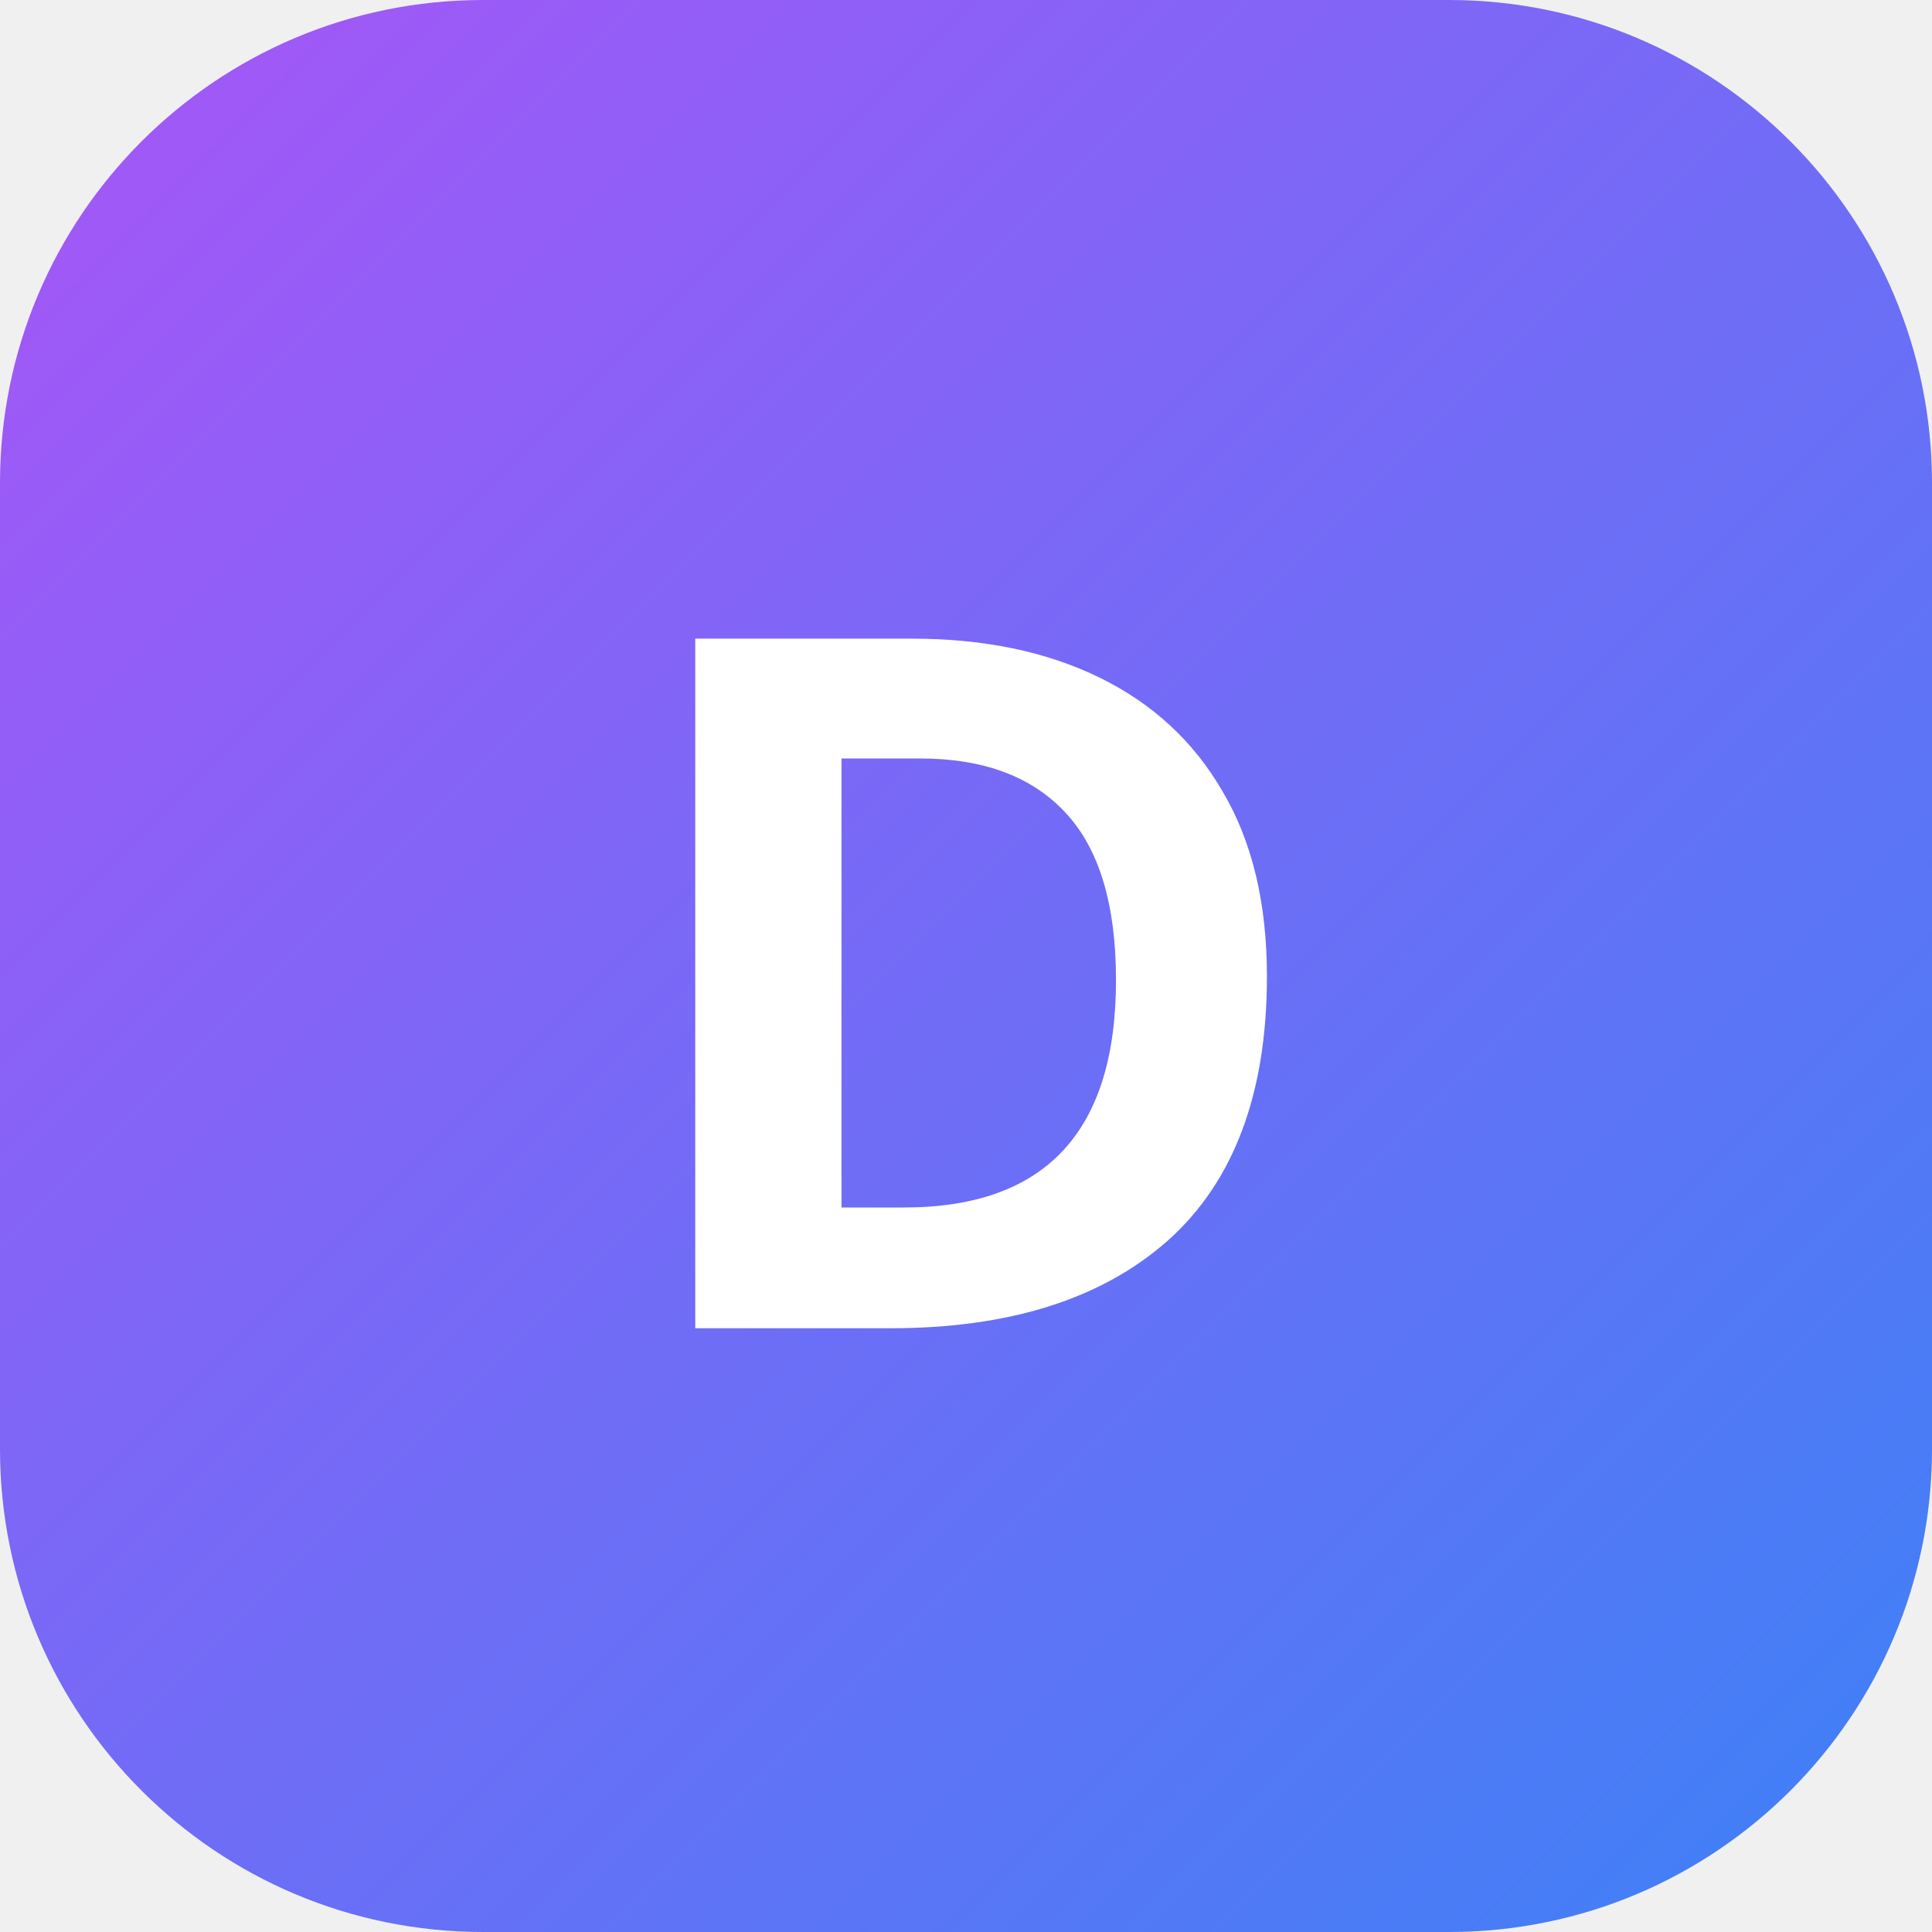
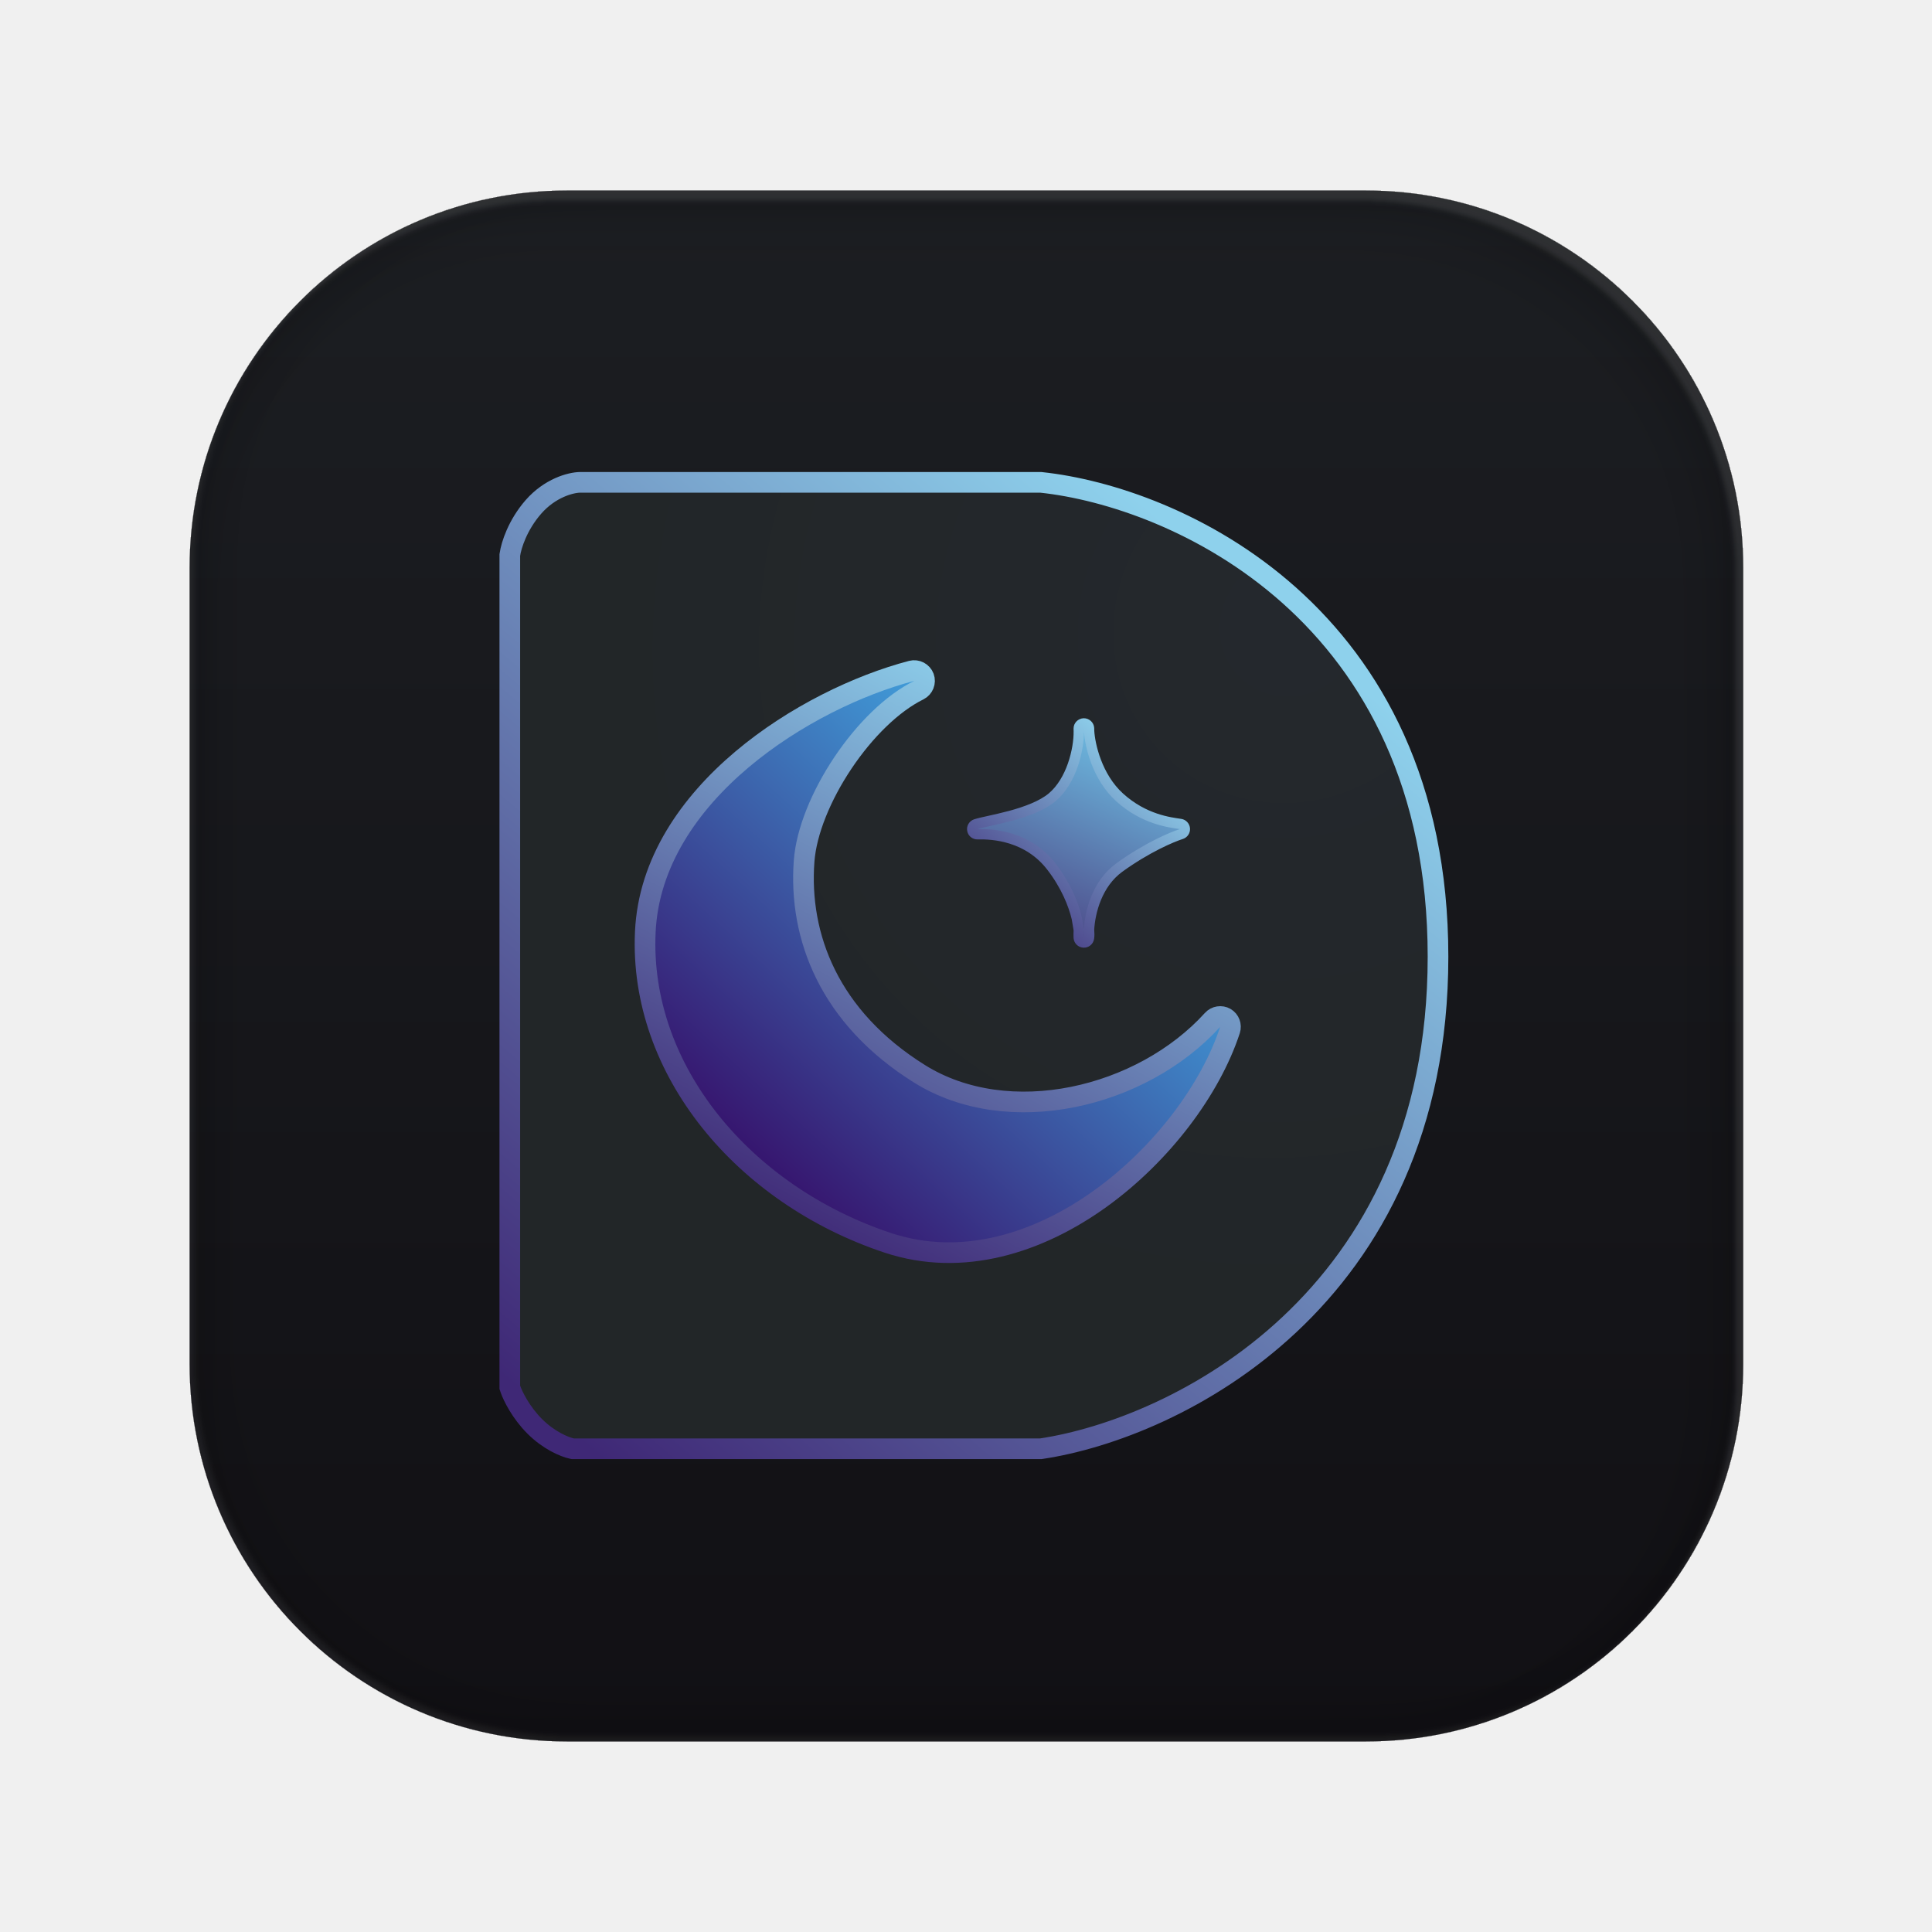
- <svg xmlns="http://www.w3.org/2000/svg" viewBox="0 0 32 32">
+ <svg xmlns="http://www.w3.org/2000/svg" width="32" height="32" viewBox="0 0 32 32" fill="none">
+   <g filter="url(#filter0_iiii_108_58)">
+     <rect x="3.141" y="3.156" width="25.732" height="25.688" rx="6.25" fill="url(#paint0_linear_108_58)" />
+   </g>
+   <path d="M17.236 7.989L17.245 7.99C18.345 8.107 19.986 8.64 21.354 9.86C22.727 11.085 23.818 12.996 23.818 15.846C23.818 18.697 22.727 20.655 21.356 21.94C19.991 23.22 18.353 23.827 17.253 23.994L17.24 23.996H9.486L9.469 23.992C9.349 23.966 9.091 23.859 8.857 23.625C8.626 23.394 8.494 23.124 8.453 23.005L8.444 22.978V9.194L8.446 9.182C8.467 9.034 8.572 8.697 8.835 8.396C9.108 8.084 9.448 7.992 9.608 7.989H17.236Z" fill="url(#paint1_radial_108_58)" stroke="url(#paint2_linear_108_58)" stroke-width="0.342" />
+   <path d="M17.95 11.982C17.996 11.981 18.035 12.016 18.038 12.062C18.039 12.077 18.039 12.092 18.039 12.107C18.052 12.336 18.168 12.866 18.544 13.207C18.95 13.575 19.38 13.622 19.553 13.648C19.592 13.654 19.622 13.687 19.625 13.727C19.628 13.766 19.603 13.803 19.565 13.815C19.416 13.861 18.991 14.041 18.537 14.371C18.172 14.637 18.055 15.102 18.038 15.396C18.043 15.453 18.043 15.501 18.037 15.539C18.03 15.582 17.992 15.614 17.948 15.611C17.905 15.609 17.87 15.575 17.867 15.531C17.865 15.494 17.866 15.451 17.868 15.404L17.835 15.209C17.781 14.983 17.659 14.671 17.415 14.354C17.025 13.847 16.448 13.811 16.189 13.818C16.147 13.819 16.111 13.789 16.104 13.748C16.096 13.707 16.12 13.666 16.16 13.652C16.209 13.636 16.296 13.616 16.394 13.595C16.495 13.572 16.615 13.546 16.741 13.512C16.997 13.442 17.262 13.345 17.428 13.205C17.585 13.072 17.697 12.877 17.769 12.672C17.84 12.467 17.87 12.261 17.868 12.113C17.868 12.099 17.868 12.085 17.867 12.072C17.867 12.071 17.867 12.069 17.867 12.067C17.867 12.021 17.904 11.984 17.95 11.982Z" fill="url(#paint3_linear_108_58)" stroke="url(#paint4_linear_108_58)" stroke-width="0.171" stroke-linejoin="round" />
+   <path d="M15.099 11.112C15.184 11.09 15.272 11.136 15.303 11.218C15.333 11.3 15.296 11.392 15.218 11.431C14.777 11.648 14.319 12.101 13.96 12.638C13.601 13.175 13.356 13.771 13.319 14.258C13.224 15.513 13.736 16.854 15.232 17.787C15.963 18.243 16.88 18.348 17.769 18.17C18.657 17.992 19.501 17.535 20.083 16.893C20.137 16.833 20.226 16.819 20.296 16.859C20.366 16.9 20.397 16.984 20.372 17.061C20.05 18.042 19.246 19.118 18.227 19.852C17.208 20.585 15.942 20.996 14.704 20.585C12.317 19.792 10.584 17.721 10.688 15.44C10.74 14.282 11.422 13.311 12.287 12.581C13.153 11.85 14.222 11.342 15.099 11.112Z" fill="url(#paint5_linear_108_58)" stroke="url(#paint6_linear_108_58)" stroke-width="0.342" stroke-linejoin="round" />
  <defs>
-     <linearGradient id="grad" x1="0%" y1="0%" x2="100%" y2="100%">
-       <stop offset="0%" style="stop-color:#a855f7" />
-       <stop offset="100%" style="stop-color:#3b82f6" />
+     <filter id="filter0_iiii_108_58" x="2.881" y="2.896" width="26.252" height="26.207" filterUnits="userSpaceOnUse" color-interpolation-filters="sRGB">
+       <feFlood flood-opacity="0" result="BackgroundImageFix" />
+       <feBlend mode="normal" in="SourceGraphic" in2="BackgroundImageFix" result="shape" />
+       <feColorMatrix in="SourceAlpha" type="matrix" values="0 0 0 0 0 0 0 0 0 0 0 0 0 0 0 0 0 0 127 0" result="hardAlpha" />
+       <feOffset dx="0.26" dy="-0.26" />
+       <feGaussianBlur stdDeviation="0.52" />
+       <feComposite in2="hardAlpha" operator="arithmetic" k2="-1" k3="1" />
+       <feColorMatrix type="matrix" values="0 0 0 0 0 0 0 0 0 0 0 0 0 0 0 0 0 0 0.12 0" />
+       <feBlend mode="normal" in2="shape" result="effect1_innerShadow_108_58" />
+       <feColorMatrix in="SourceAlpha" type="matrix" values="0 0 0 0 0 0 0 0 0 0 0 0 0 0 0 0 0 0 127 0" result="hardAlpha" />
+       <feOffset dx="-0.26" dy="0.26" />
+       <feGaussianBlur stdDeviation="0.52" />
+       <feComposite in2="hardAlpha" operator="arithmetic" k2="-1" k3="1" />
+       <feColorMatrix type="matrix" values="0 0 0 0 0 0 0 0 0 0 0 0 0 0 0 0 0 0 0.24 0" />
+       <feBlend mode="normal" in2="effect1_innerShadow_108_58" result="effect2_innerShadow_108_58" />
+       <feColorMatrix in="SourceAlpha" type="matrix" values="0 0 0 0 0 0 0 0 0 0 0 0 0 0 0 0 0 0 127 0" result="hardAlpha" />
+       <feOffset dx="-0.13" dy="0.173" />
+       <feGaussianBlur stdDeviation="0.043" />
+       <feComposite in2="hardAlpha" operator="arithmetic" k2="-1" k3="1" />
+       <feColorMatrix type="matrix" values="0 0 0 0 1 0 0 0 0 1 0 0 0 0 1 0 0 0 0.1 0" />
+       <feBlend mode="normal" in2="effect2_innerShadow_108_58" result="effect3_innerShadow_108_58" />
+       <feColorMatrix in="SourceAlpha" type="matrix" values="0 0 0 0 0 0 0 0 0 0 0 0 0 0 0 0 0 0 127 0" result="hardAlpha" />
+       <feOffset dx="0.087" dy="-0.087" />
+       <feGaussianBlur stdDeviation="0.043" />
+       <feComposite in2="hardAlpha" operator="arithmetic" k2="-1" k3="1" />
+       <feColorMatrix type="matrix" values="0 0 0 0 1 0 0 0 0 1 0 0 0 0 1 0 0 0 0.06 0" />
+       <feBlend mode="normal" in2="effect3_innerShadow_108_58" result="effect4_innerShadow_108_58" />
+     </filter>
+     <linearGradient id="paint0_linear_108_58" x1="16.007" y1="3.156" x2="16.007" y2="28.844" gradientUnits="userSpaceOnUse">
+       <stop stop-color="#1C1E22" />
+       <stop offset="1" stop-color="#111014" />
+     </linearGradient>
+     <radialGradient id="paint1_radial_108_58" cx="0" cy="0" r="1" gradientUnits="userSpaceOnUse" gradientTransform="translate(21.3626 10.3946) rotate(133.428) scale(11.9272 11.4449)">
+       <stop stop-color="#24282D" />
+       <stop offset="1" stop-color="#222628" />
+     </radialGradient>
+     <linearGradient id="paint2_linear_108_58" x1="20.48" y1="9.626" x2="8.971" y2="23.348" gradientUnits="userSpaceOnUse">
+       <stop stop-color="#8ED1EC" />
+       <stop offset="1" stop-color="#3F2876" />
+     </linearGradient>
+     <linearGradient id="paint3_linear_108_58" x1="18.771" y1="12.067" x2="17.376" y2="15.199" gradientUnits="userSpaceOnUse">
+       <stop stop-color="#6FC3E7" />
+       <stop offset="1" stop-color="#4F518E" />
+     </linearGradient>
+     <linearGradient id="paint4_linear_108_58" x1="18.834" y1="12.391" x2="16.297" y2="15.446" gradientUnits="userSpaceOnUse">
+       <stop stop-color="#8ED1EC" />
+       <stop offset="1" stop-color="#3F2876" />
+     </linearGradient>
+     <linearGradient id="paint5_linear_108_58" x1="18.203" y1="13.441" x2="12.601" y2="19.534" gradientUnits="userSpaceOnUse">
+       <stop stop-color="#41A3DE" />
+       <stop offset="1" stop-color="#36126C" />
+     </linearGradient>
+     <linearGradient id="paint6_linear_108_58" x1="16.231" y1="10.929" x2="11.619" y2="19.633" gradientUnits="userSpaceOnUse">
+       <stop stop-color="#8ED1EC" />
+       <stop offset="1" stop-color="#3F2876" />
    </linearGradient>
  </defs>
-   <rect width="32" height="32" rx="8" fill="url(#grad)" />
-   <text x="16" y="22" text-anchor="middle" fill="white" font-family="system-ui" font-size="16" font-weight="bold">D</text>
</svg>
